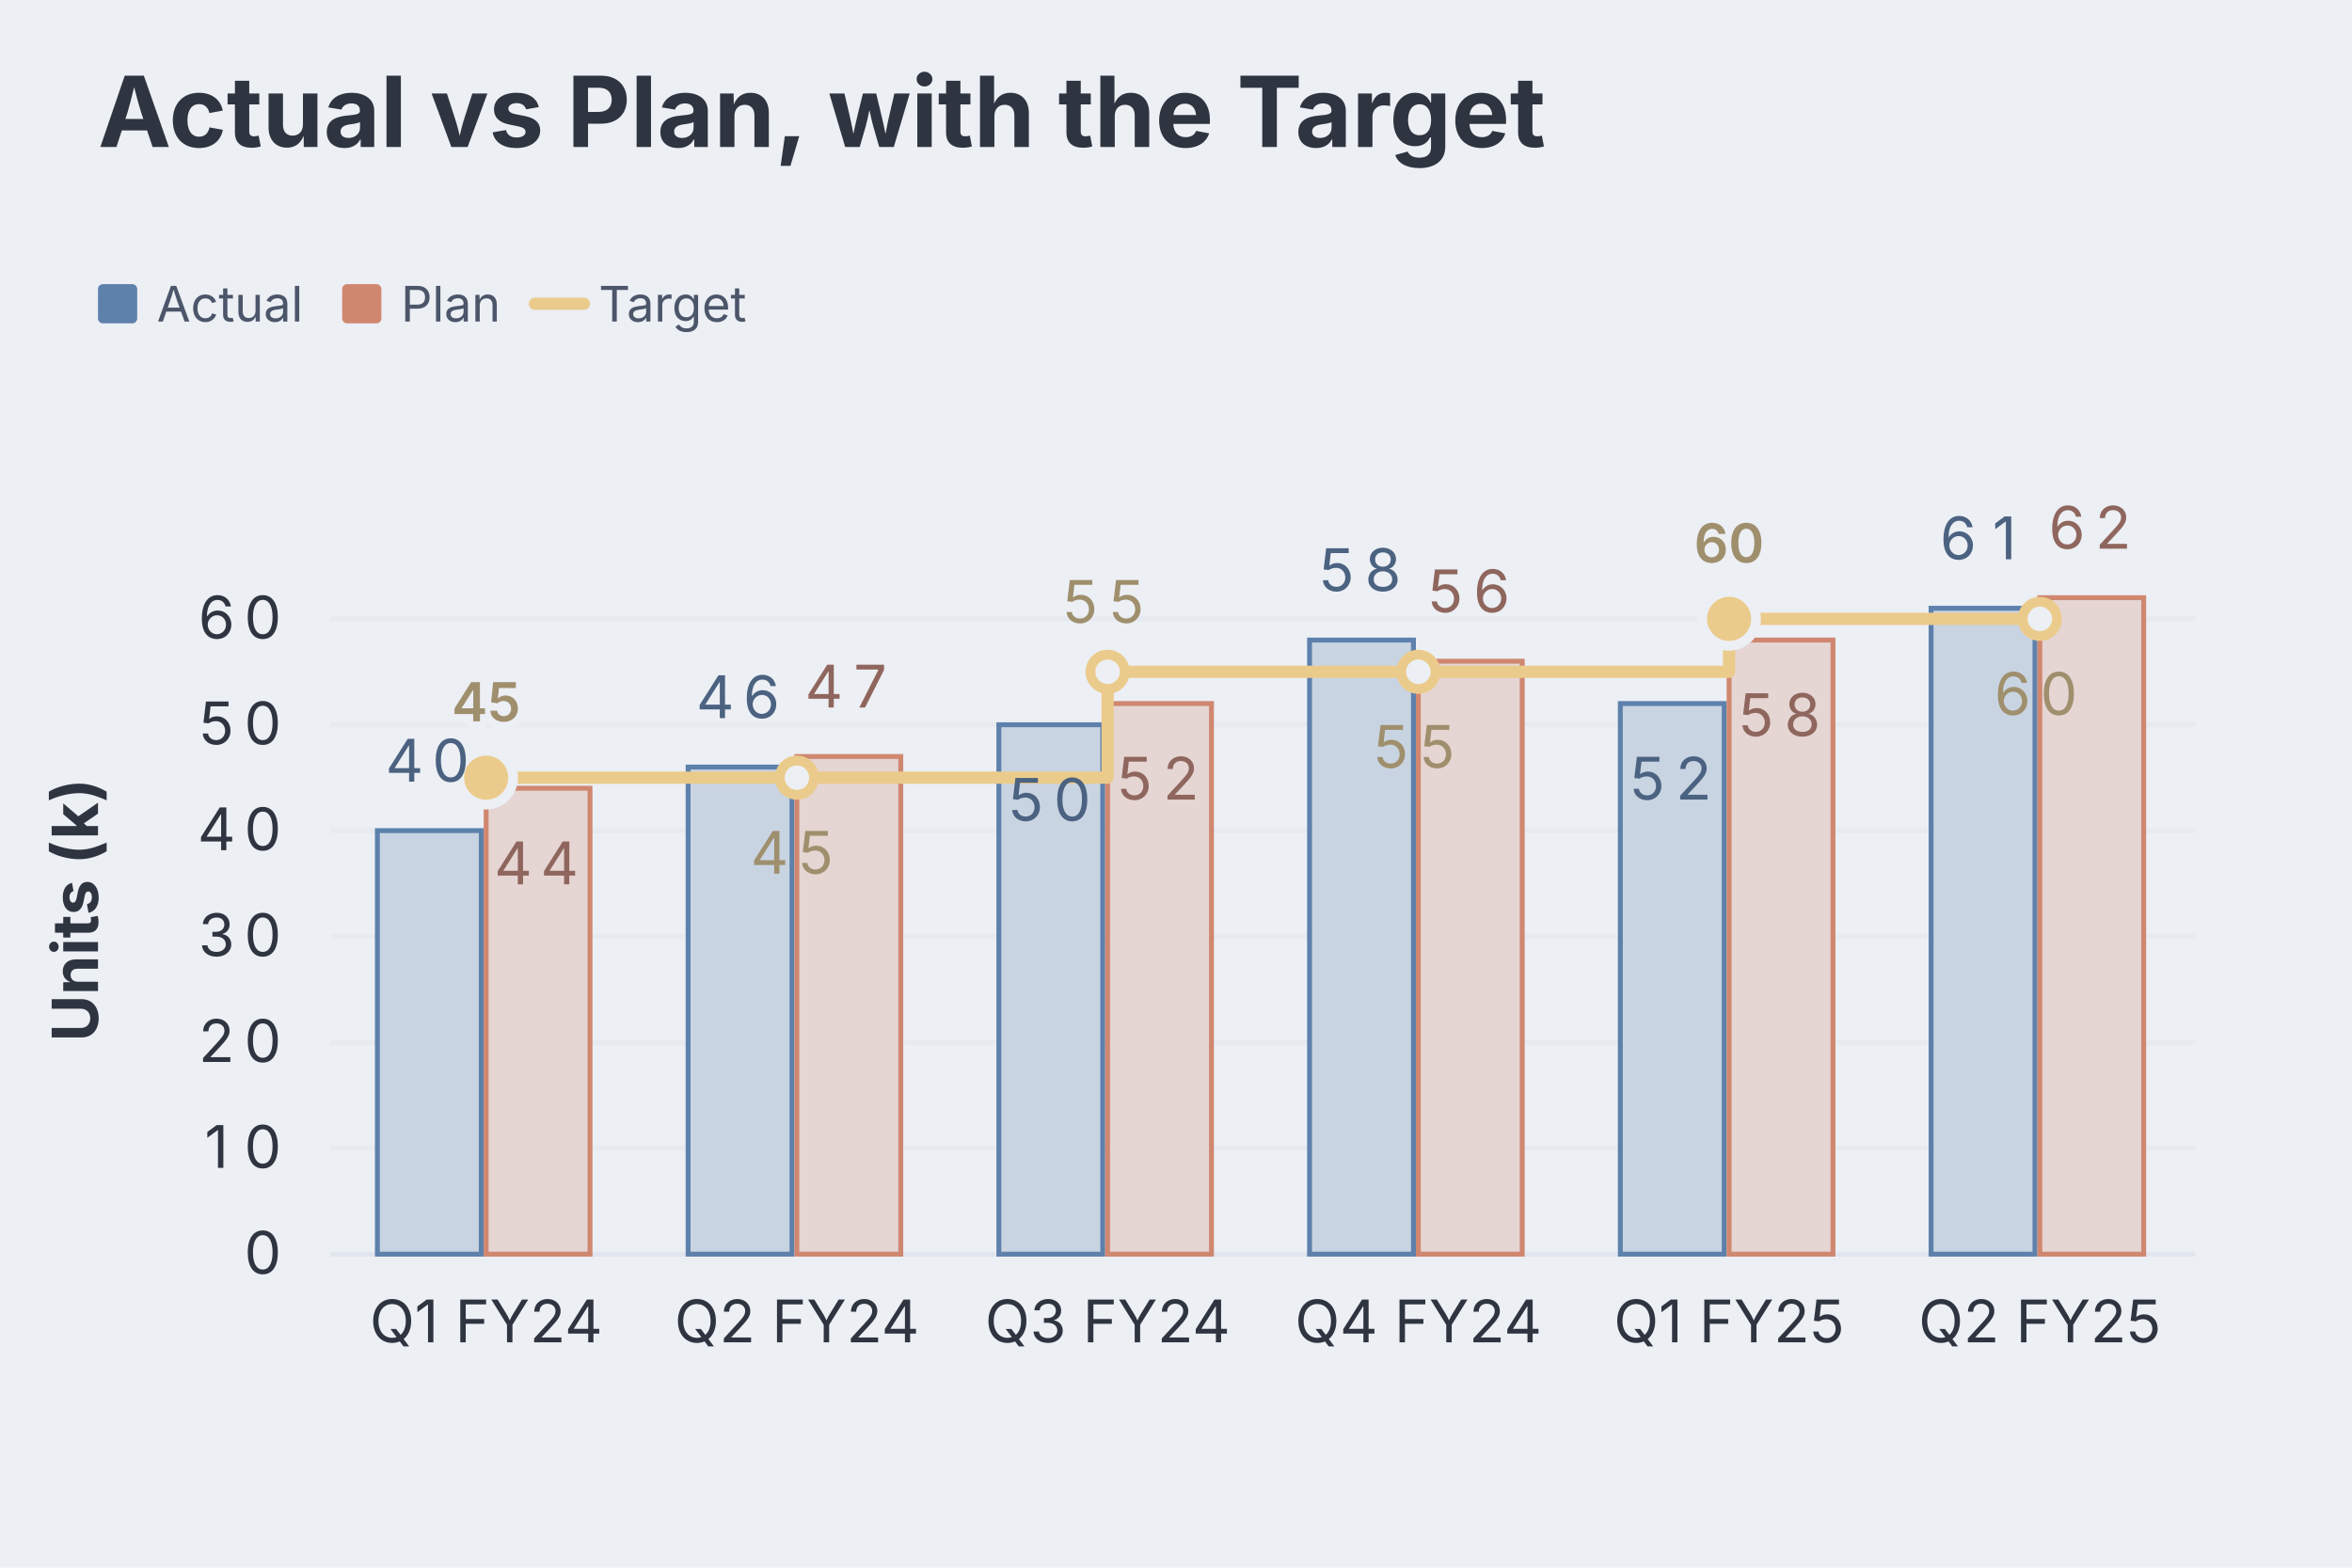
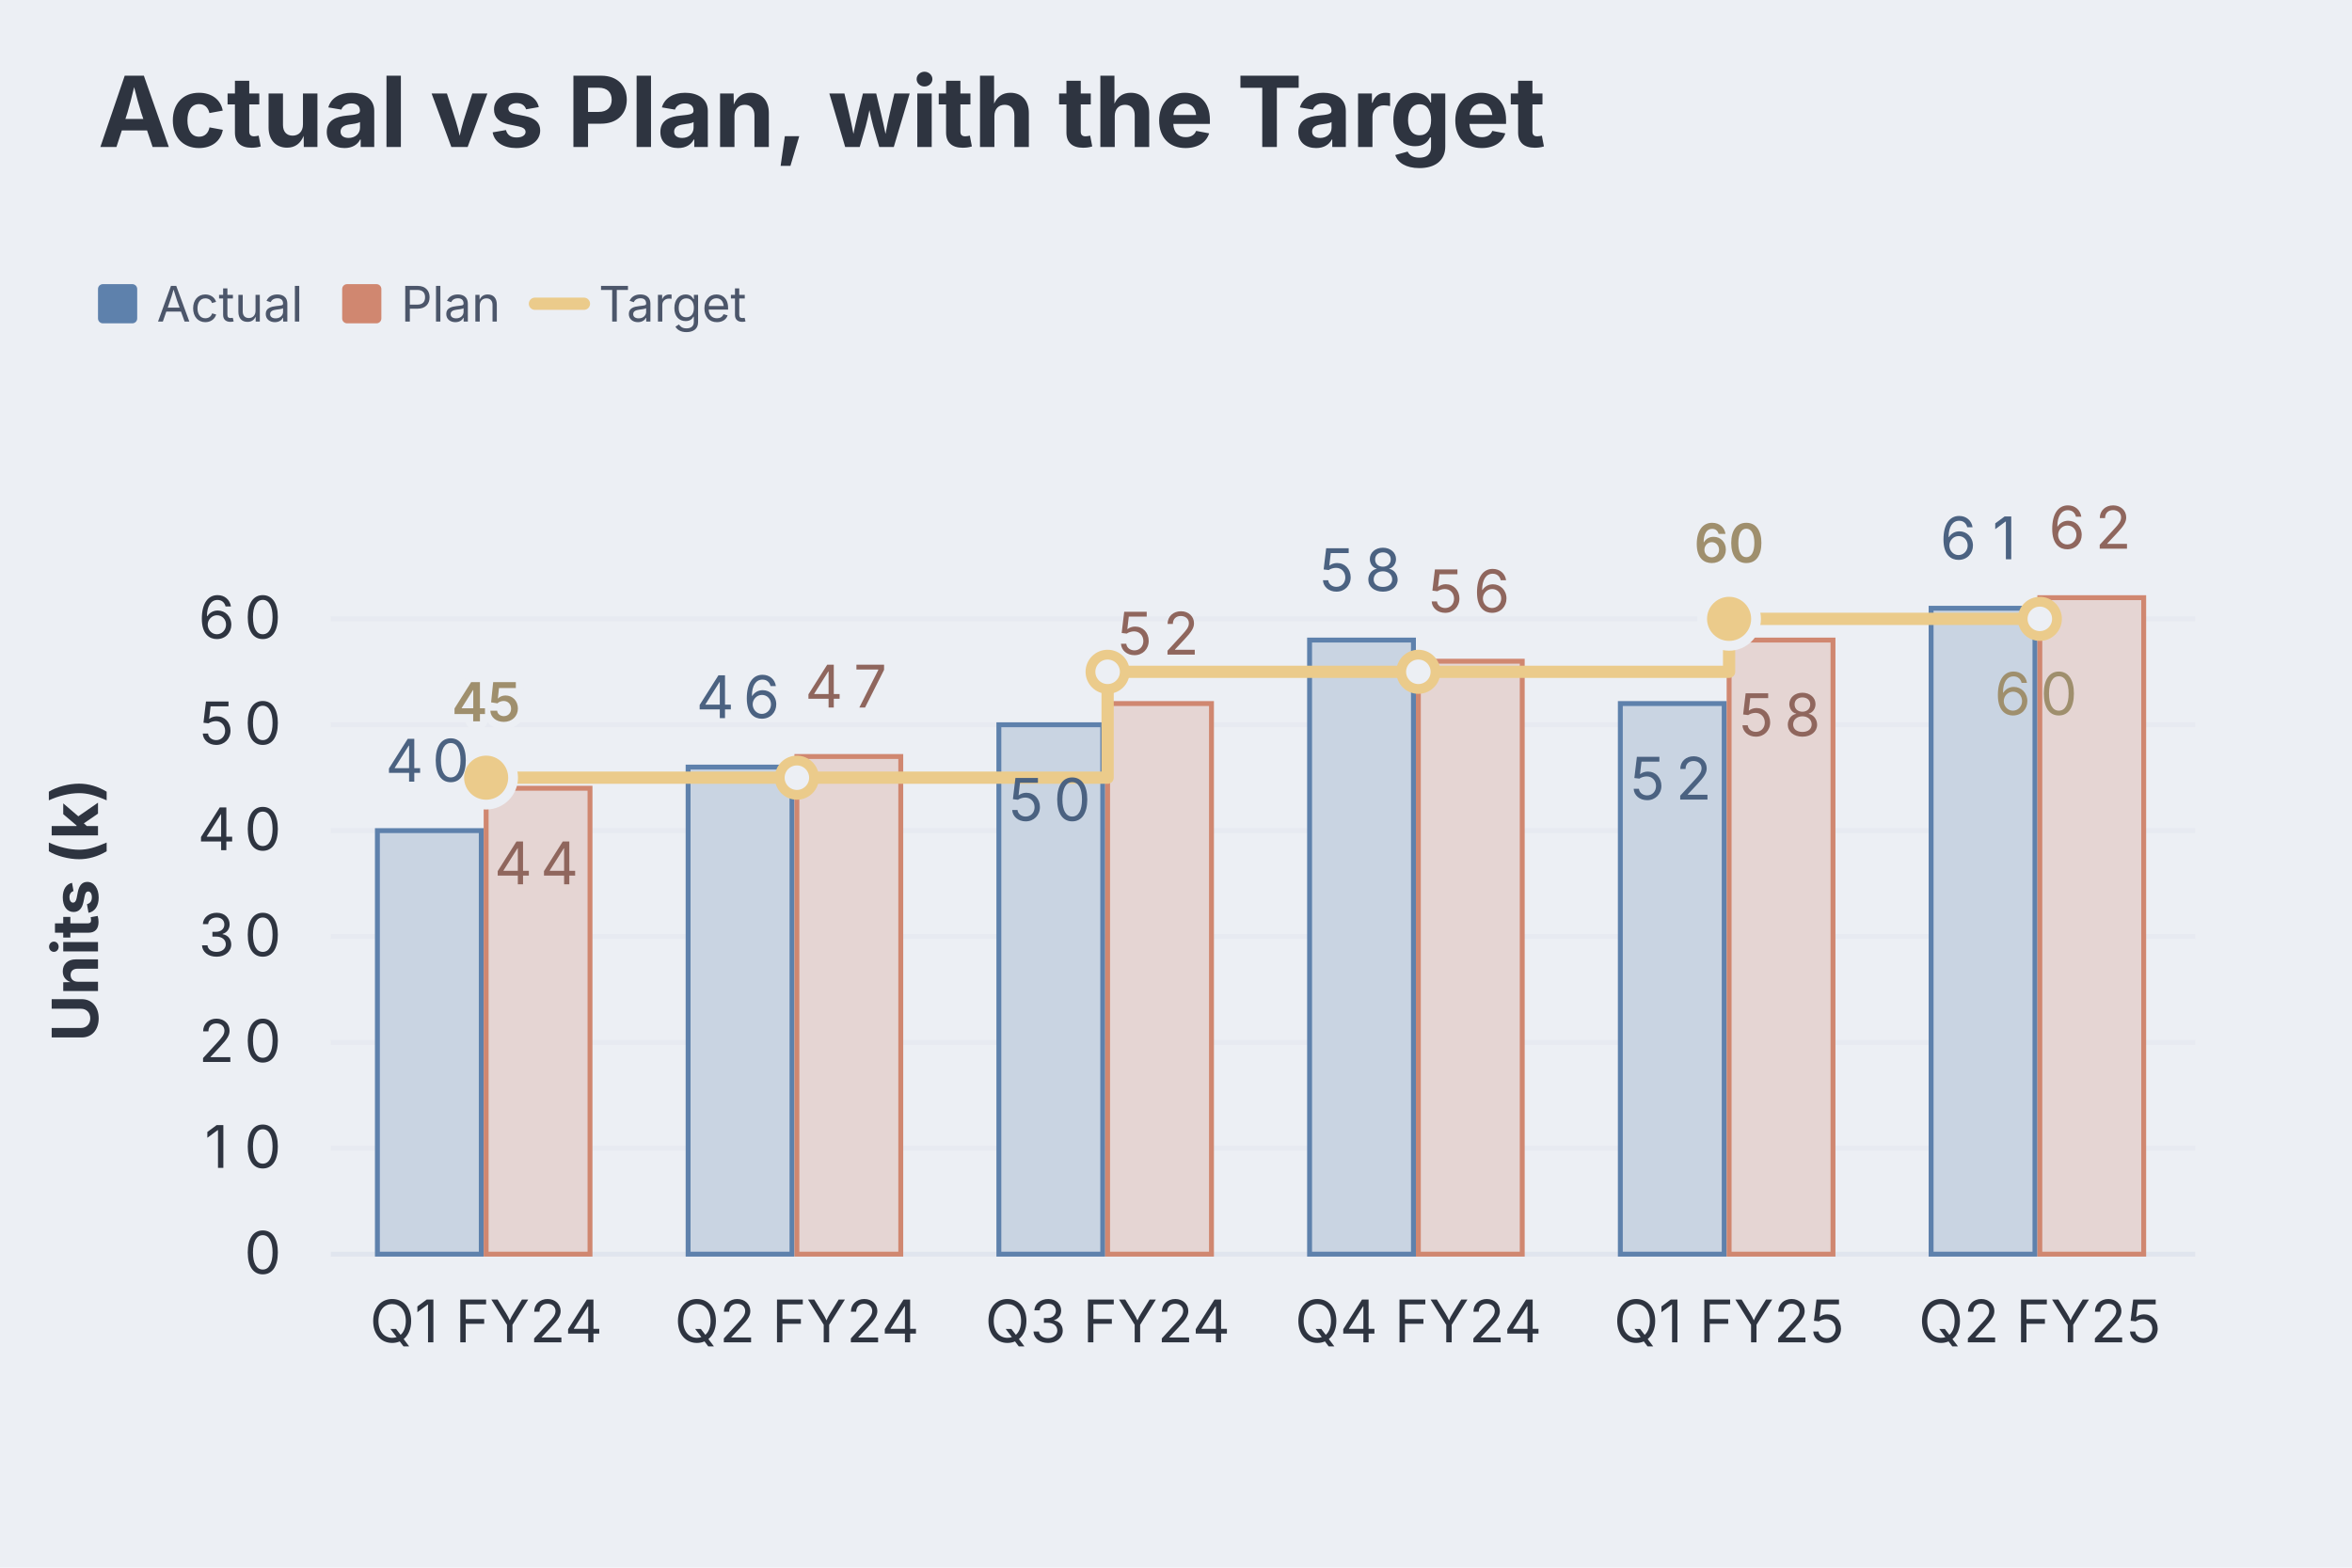
<svg xmlns="http://www.w3.org/2000/svg" aria-describedby="dgmo-desc-b8e5d9b0" role="img" aria-label="Actual vs Plan, with the Target — Line diagram" width="480" height="320" viewBox="0 0 480 320" style="background: rgb(236, 239, 244); font-family: Inter, system-ui, Avenir, Helvetica, Arial, sans-serif;">
  <style>@media (hover:hover){svg:has(g.dgmo-series:hover) g.dgmo-series:not(:hover){opacity:0.4}svg:has([data-legend-entry="actual"]:hover) g.dgmo-series:not([data-series-name="Actual"]){opacity:0.4}svg:has(g.dgmo-series[data-series-name="Actual"]:hover):has([data-legend-entry="actual"]) [data-legend-entry]:not([data-legend-entry="actual"]){opacity:0.4}svg:has([data-legend-entry="plan"]:hover) g.dgmo-series:not([data-series-name="Plan"]){opacity:0.4}svg:has(g.dgmo-series[data-series-name="Plan"]:hover):has([data-legend-entry="plan"]) [data-legend-entry]:not([data-legend-entry="plan"]){opacity:0.4}svg:has([data-legend-entry="target"]:hover) g.dgmo-series:not([data-series-name="Target"]){opacity:0.4}svg:has(g.dgmo-series[data-series-name="Target"]:hover):has([data-legend-entry="target"]) [data-legend-entry]:not([data-legend-entry="target"]){opacity:0.4}}</style>
  <rect class="dgmo-canvas-bg" x="0" y="0" width="480" height="320" fill="#eceff4" />
  <text class="chart-title" x="20" y="30" text-anchor="start" fill="#2e3440" font-size="20" font-weight="bold" style="cursor: default;" data-line-number="1">Actual vs Plan, with the Target</text>
  <g transform="translate(0,48)">
    <g data-frame-legend="" data-dx="20" transform="translate(20,0)">
      <g class="chart-legend" data-legend-active="series" data-legend-left="0" data-legend-right="141.24">
        <g transform="translate(0,0)" data-legend-group="series">
          <g data-legend-entry="actual" data-series-name="Actual">
            <rect x="0" y="0" width="49.83" height="28" fill="transparent" />
            <rect x="0" y="10" width="8" height="8" rx="1" fill="#5e81ac" />
            <text x="12" y="14" dominant-baseline="central" font-size="10" fill="#4c566a" font-family="Inter, system-ui, Avenir, Helvetica, Arial, sans-serif">Actual</text>
          </g>
          <g data-legend-entry="plan" data-series-name="Plan">
            <rect x="49.83" y="0" width="40.34" height="28" fill="transparent" />
            <rect x="49.83" y="10" width="8" height="8" rx="1" fill="#d08770" />
            <text x="61.83" y="14" dominant-baseline="central" font-size="10" fill="#4c566a" font-family="Inter, system-ui, Avenir, Helvetica, Arial, sans-serif">Plan</text>
          </g>
          <g data-legend-entry="target" data-series-name="Target">
            <rect x="90.17" y="0" width="51.07" height="28" fill="transparent" />
            <line x1="89.17" x2="99.17" y1="14" y2="14" stroke="#ebcb8b" stroke-width="2.5" stroke-linecap="round" />
            <text x="102.17" y="14" dominant-baseline="central" font-size="10" fill="#4c566a" font-family="Inter, system-ui, Avenir, Helvetica, Arial, sans-serif">Target</text>
          </g>
        </g>
      </g>
    </g>
  </g>
  <line x1="67.504" x2="448" y1="256" y2="256" stroke="#d8dee9" stroke-opacity="0.6" />
  <text class="dgmo-tick" x="53.628" y="260" text-anchor="middle" fill="#2e3440" font-size="12" font-family="Inter, system-ui, Avenir, Helvetica, Arial, sans-serif" pointer-events="none">
    <tspan x="53.63">0</tspan>
  </text>
  <line x1="67.504" x2="448" y1="234.387" y2="234.387" stroke="#d8dee9" stroke-opacity="0.25" />
  <text class="dgmo-tick" x="49.752" y="238.387" text-anchor="middle" fill="#2e3440" font-size="12" font-family="Inter, system-ui, Avenir, Helvetica, Arial, sans-serif" pointer-events="none">
    <tspan x="45.88">1</tspan>
    <tspan x="53.63">0</tspan>
  </text>
  <line x1="67.504" x2="448" y1="212.774" y2="212.774" stroke="#d8dee9" stroke-opacity="0.25" />
  <text class="dgmo-tick" x="49.752" y="216.774" text-anchor="middle" fill="#2e3440" font-size="12" font-family="Inter, system-ui, Avenir, Helvetica, Arial, sans-serif" pointer-events="none">
    <tspan x="45.88">2</tspan>
    <tspan x="53.63">0</tspan>
  </text>
  <line x1="67.504" x2="448" y1="191.161" y2="191.161" stroke="#d8dee9" stroke-opacity="0.25" />
  <text class="dgmo-tick" x="49.752" y="195.161" text-anchor="middle" fill="#2e3440" font-size="12" font-family="Inter, system-ui, Avenir, Helvetica, Arial, sans-serif" pointer-events="none">
    <tspan x="45.88">3</tspan>
    <tspan x="53.63">0</tspan>
  </text>
  <line x1="67.504" x2="448" y1="169.548" y2="169.548" stroke="#d8dee9" stroke-opacity="0.25" />
  <text class="dgmo-tick" x="49.752" y="173.548" text-anchor="middle" fill="#2e3440" font-size="12" font-family="Inter, system-ui, Avenir, Helvetica, Arial, sans-serif" pointer-events="none">
    <tspan x="45.88">4</tspan>
    <tspan x="53.63">0</tspan>
  </text>
  <line x1="67.504" x2="448" y1="147.935" y2="147.935" stroke="#d8dee9" stroke-opacity="0.25" />
  <text class="dgmo-tick" x="49.752" y="151.935" text-anchor="middle" fill="#2e3440" font-size="12" font-family="Inter, system-ui, Avenir, Helvetica, Arial, sans-serif" pointer-events="none">
    <tspan x="45.88">5</tspan>
    <tspan x="53.63">0</tspan>
  </text>
  <line x1="67.504" x2="448" y1="126.323" y2="126.323" stroke="#d8dee9" stroke-opacity="0.25" />
  <text class="dgmo-tick" x="49.752" y="130.323" text-anchor="middle" fill="#2e3440" font-size="12" font-family="Inter, system-ui, Avenir, Helvetica, Arial, sans-serif" pointer-events="none">
    <tspan x="45.88">6</tspan>
    <tspan x="53.63">0</tspan>
  </text>
  <text class="dgmo-tick" fill="#2e3440" font-size="12" font-family="Inter, system-ui, Avenir, Helvetica, Arial, sans-serif" x="99.212" y="274" text-anchor="middle" pointer-events="none">Q1 FY24</text>
  <text class="dgmo-tick" fill="#2e3440" font-size="12" font-family="Inter, system-ui, Avenir, Helvetica, Arial, sans-serif" x="162.628" y="274" text-anchor="middle" pointer-events="none">Q2 FY24</text>
  <text class="dgmo-tick" fill="#2e3440" font-size="12" font-family="Inter, system-ui, Avenir, Helvetica, Arial, sans-serif" x="226.044" y="274" text-anchor="middle" pointer-events="none">Q3 FY24</text>
  <text class="dgmo-tick" fill="#2e3440" font-size="12" font-family="Inter, system-ui, Avenir, Helvetica, Arial, sans-serif" x="289.46" y="274" text-anchor="middle" pointer-events="none">Q4 FY24</text>
  <text class="dgmo-tick" fill="#2e3440" font-size="12" font-family="Inter, system-ui, Avenir, Helvetica, Arial, sans-serif" x="352.876" y="274" text-anchor="middle" pointer-events="none">Q1 FY25</text>
  <text class="dgmo-tick" fill="#2e3440" font-size="12" font-family="Inter, system-ui, Avenir, Helvetica, Arial, sans-serif" x="416.292" y="274" text-anchor="middle" pointer-events="none">Q2 FY25</text>
  <rect class="dgmo-plot-rect" x="67.504" y="115.516" width="380.496" height="140.484" fill="transparent" />
  <g class="dgmo-series" data-series-index="0" data-series-name="Actual" data-axis="left" data-color="#5e81ac" data-line-number="5" data-mark="bar">
    <rect class="dgmo-series-bar" data-x-index="0" data-line-number="9" x="77.02" y="169.55" width="21.2" height="86.45" fill="#c9d4e2" stroke="#5e81ac" stroke-width="1" />
    <circle class="dgmo-pt" data-series-index="0" data-series-name="Actual" data-color="#5e81ac" data-x-index="0" data-x-label="Q1 FY24" data-value="40" data-line-number="9" cx="88.11" cy="169.55" r="0" fill="#5e81ac" />
    <rect class="dgmo-series-bar" data-x-index="1" data-line-number="10" x="140.43" y="156.58" width="21.2" height="99.42" fill="#c9d4e2" stroke="#5e81ac" stroke-width="1" />
    <circle class="dgmo-pt" data-series-index="0" data-series-name="Actual" data-color="#5e81ac" data-x-index="1" data-x-label="Q2 FY24" data-value="46" data-line-number="10" cx="151.53" cy="156.58" r="0" fill="#5e81ac" />
    <rect class="dgmo-series-bar" data-x-index="2" data-line-number="11" x="203.85" y="147.94" width="21.2" height="108.06" fill="#c9d4e2" stroke="#5e81ac" stroke-width="1" />
    <circle class="dgmo-pt" data-series-index="0" data-series-name="Actual" data-color="#5e81ac" data-x-index="2" data-x-label="Q3 FY24" data-value="50" data-line-number="11" cx="214.95" cy="147.94" r="0" fill="#5e81ac" />
    <rect class="dgmo-series-bar" data-x-index="3" data-line-number="12" x="267.26" y="130.65" width="21.2" height="125.35" fill="#c9d4e2" stroke="#5e81ac" stroke-width="1" />
    <circle class="dgmo-pt" data-series-index="0" data-series-name="Actual" data-color="#5e81ac" data-x-index="3" data-x-label="Q4 FY24" data-value="58" data-line-number="12" cx="278.36" cy="130.65" r="0" fill="#5e81ac" />
    <rect class="dgmo-series-bar" data-x-index="4" data-line-number="13" x="330.68" y="143.61" width="21.2" height="112.39" fill="#c9d4e2" stroke="#5e81ac" stroke-width="1" />
    <circle class="dgmo-pt" data-series-index="0" data-series-name="Actual" data-color="#5e81ac" data-x-index="4" data-x-label="Q1 FY25" data-value="52" data-line-number="13" cx="341.78" cy="143.61" r="0" fill="#5e81ac" />
    <rect class="dgmo-series-bar" data-x-index="5" data-line-number="14" x="394.1" y="124.16" width="21.2" height="131.84" fill="#c9d4e2" stroke="#5e81ac" stroke-width="1" />
    <circle class="dgmo-pt" data-series-index="0" data-series-name="Actual" data-color="#5e81ac" data-x-index="5" data-x-label="Q2 FY25" data-value="61" data-line-number="14" cx="405.19" cy="124.16" r="0" fill="#5e81ac" />
  </g>
  <g class="dgmo-series" data-series-index="1" data-series-name="Plan" data-axis="left" data-color="#d08770" data-line-number="6" data-mark="bar">
    <rect class="dgmo-series-bar" data-x-index="0" data-line-number="9" x="99.21" y="160.9" width="21.2" height="95.1" fill="#e5d5d3" stroke="#d08770" stroke-width="1" />
    <circle class="dgmo-pt" data-series-index="1" data-series-name="Plan" data-color="#d08770" data-x-index="0" data-x-label="Q1 FY24" data-value="44" data-line-number="9" cx="110.31" cy="160.9" r="0" fill="#d08770" />
    <rect class="dgmo-series-bar" data-x-index="1" data-line-number="10" x="162.63" y="154.42" width="21.2" height="101.58" fill="#e5d5d3" stroke="#d08770" stroke-width="1" />
    <circle class="dgmo-pt" data-series-index="1" data-series-name="Plan" data-color="#d08770" data-x-index="1" data-x-label="Q2 FY24" data-value="47" data-line-number="10" cx="173.73" cy="154.42" r="0" fill="#d08770" />
    <rect class="dgmo-series-bar" data-x-index="2" data-line-number="11" x="226.04" y="143.61" width="21.2" height="112.39" fill="#e5d5d3" stroke="#d08770" stroke-width="1" />
    <circle class="dgmo-pt" data-series-index="1" data-series-name="Plan" data-color="#d08770" data-x-index="2" data-x-label="Q3 FY24" data-value="52" data-line-number="11" cx="237.14" cy="143.61" r="0" fill="#d08770" />
    <rect class="dgmo-series-bar" data-x-index="3" data-line-number="12" x="289.46" y="134.97" width="21.2" height="121.03" fill="#e5d5d3" stroke="#d08770" stroke-width="1" />
    <circle class="dgmo-pt" data-series-index="1" data-series-name="Plan" data-color="#d08770" data-x-index="3" data-x-label="Q4 FY24" data-value="56" data-line-number="12" cx="300.56" cy="134.97" r="0" fill="#d08770" />
    <rect class="dgmo-series-bar" data-x-index="4" data-line-number="13" x="352.88" y="130.65" width="21.2" height="125.35" fill="#e5d5d3" stroke="#d08770" stroke-width="1" />
    <circle class="dgmo-pt" data-series-index="1" data-series-name="Plan" data-color="#d08770" data-x-index="4" data-x-label="Q1 FY25" data-value="58" data-line-number="13" cx="363.97" cy="130.65" r="0" fill="#d08770" />
    <rect class="dgmo-series-bar" data-x-index="5" data-line-number="14" x="416.29" y="122" width="21.2" height="134" fill="#e5d5d3" stroke="#d08770" stroke-width="1" />
    <circle class="dgmo-pt" data-series-index="1" data-series-name="Plan" data-color="#d08770" data-x-index="5" data-x-label="Q2 FY25" data-value="62" data-line-number="14" cx="427.39" cy="122" r="0" fill="#d08770" />
  </g>
  <g class="dgmo-series" data-series-index="2" data-series-name="Target" data-axis="left" data-color="#ebcb8b" data-line-number="7">
    <path class="dgmo-series-line" d="M99.212,158.742L162.628,158.742L162.628,158.742L226.044,158.742L226.044,137.129L289.46,137.129L289.46,137.129L352.876,137.129L352.876,126.323L416.292,126.323L416.292,126.323" fill="none" stroke="#ebcb8b" stroke-width="2.5" stroke-linejoin="round" stroke-linecap="round" />
    <path class="dgmo-series-hit" d="M99.212,158.742L162.628,158.742L162.628,158.742L226.044,158.742L226.044,137.129L289.46,137.129L289.46,137.129L352.876,137.129L352.876,126.323L416.292,126.323L416.292,126.323" fill="none" stroke="transparent" stroke-width="16" stroke-linejoin="round" stroke-linecap="round" />
    <circle class="dgmo-pt" data-series-index="2" data-series-name="Target" data-color="#ebcb8b" data-x-index="0" data-x-label="Q1 FY24" data-value="45" data-line-number="9" cx="99.212" cy="158.742" r="3.5" fill="#eceff4" stroke="#ebcb8b" stroke-width="2" />
    <circle class="dgmo-pt" data-series-index="2" data-series-name="Target" data-color="#ebcb8b" data-x-index="1" data-x-label="Q2 FY24" data-value="45" data-line-number="10" cx="162.628" cy="158.742" r="3.5" fill="#eceff4" stroke="#ebcb8b" stroke-width="2" />
    <circle class="dgmo-pt" data-series-index="2" data-series-name="Target" data-color="#ebcb8b" data-x-index="2" data-x-label="Q3 FY24" data-value="55" data-line-number="11" cx="226.044" cy="137.129" r="3.5" fill="#eceff4" stroke="#ebcb8b" stroke-width="2" />
    <circle class="dgmo-pt" data-series-index="2" data-series-name="Target" data-color="#ebcb8b" data-x-index="3" data-x-label="Q4 FY24" data-value="55" data-line-number="12" cx="289.46" cy="137.129" r="3.5" fill="#eceff4" stroke="#ebcb8b" stroke-width="2" />
    <circle class="dgmo-pt" data-series-index="2" data-series-name="Target" data-color="#ebcb8b" data-x-index="4" data-x-label="Q1 FY25" data-value="60" data-line-number="13" cx="352.876" cy="126.323" r="3.5" fill="#eceff4" stroke="#ebcb8b" stroke-width="2" />
    <circle class="dgmo-pt" data-series-index="2" data-series-name="Target" data-color="#ebcb8b" data-x-index="5" data-x-label="Q2 FY25" data-value="60" data-line-number="14" cx="416.292" cy="126.323" r="3.5" fill="#eceff4" stroke="#ebcb8b" stroke-width="2" />
  </g>
  <g class="dgmo-overlay dgmo-overlay-extremes" data-line-number="9">
    <circle class="dgmo-extreme-low" cx="99.212" cy="158.742" r="5.5" fill="#ebcb8b" stroke="#eceff4" stroke-width="2" />
  </g>
  <g class="dgmo-overlay dgmo-overlay-extremes" data-line-number="13">
    <circle class="dgmo-extreme-high" cx="352.876" cy="126.323" r="5.5" fill="#ebcb8b" stroke="#eceff4" stroke-width="2" />
  </g>
  <text class="dgmo-overlay-label dgmo-overlay-extremes-label" data-line-number="9" x="99.212" y="147.242" text-anchor="middle" fill="#9f8f6d" font-size="11" font-weight="600" font-family="Inter, system-ui, Avenir, Helvetica, Arial, sans-serif" stroke="#eceff4" stroke-width="3" stroke-linejoin="round" paint-order="stroke" pointer-events="none">45</text>
  <text class="dgmo-overlay-label dgmo-overlay-extremes-label" data-line-number="13" x="352.876" y="114.823" text-anchor="middle" fill="#9f8f6d" font-size="11" font-weight="600" font-family="Inter, system-ui, Avenir, Helvetica, Arial, sans-serif" stroke="#eceff4" stroke-width="3" stroke-linejoin="round" paint-order="stroke" pointer-events="none">60</text>
  <text x="88.114" y="159.548" text-anchor="middle" fill="#4b6281" font-size="12" font-family="Inter, system-ui, Avenir, Helvetica, Arial, sans-serif" pointer-events="none">
    <tspan x="84.24">4</tspan>
    <tspan x="91.99">0</tspan>
  </text>
  <text x="151.53" y="146.581" text-anchor="middle" fill="#4b6281" font-size="12" font-family="Inter, system-ui, Avenir, Helvetica, Arial, sans-serif" pointer-events="none">
    <tspan x="147.65">4</tspan>
    <tspan x="155.41">6</tspan>
  </text>
  <text x="214.946" y="167.535" text-anchor="middle" fill="#4b6281" font-size="12" font-family="Inter, system-ui, Avenir, Helvetica, Arial, sans-serif" pointer-events="none">
    <tspan x="211.07">5</tspan>
    <tspan x="218.82">0</tspan>
  </text>
  <text x="278.362" y="120.645" text-anchor="middle" fill="#4b6281" font-size="12" font-family="Inter, system-ui, Avenir, Helvetica, Arial, sans-serif" pointer-events="none">
    <tspan x="274.49">5</tspan>
    <tspan x="282.24">8</tspan>
  </text>
  <text x="341.778" y="163.213" text-anchor="middle" fill="#4b6281" font-size="12" font-family="Inter, system-ui, Avenir, Helvetica, Arial, sans-serif" pointer-events="none">
    <tspan x="337.9">5</tspan>
    <tspan x="345.65">2</tspan>
  </text>
  <text x="405.194" y="114.161" text-anchor="middle" fill="#4b6281" font-size="12" font-family="Inter, system-ui, Avenir, Helvetica, Arial, sans-serif" pointer-events="none">
    <tspan x="401.32">6</tspan>
    <tspan x="409.07">1</tspan>
  </text>
  <text x="110.31" y="180.503" text-anchor="middle" fill="#8f665d" font-size="12" font-family="Inter, system-ui, Avenir, Helvetica, Arial, sans-serif" pointer-events="none">
    <tspan x="106.43">4</tspan>
    <tspan x="114.19">4</tspan>
  </text>
  <text x="173.726" y="144.419" text-anchor="middle" fill="#8f665d" font-size="12" font-family="Inter, system-ui, Avenir, Helvetica, Arial, sans-serif" pointer-events="none">
    <tspan x="169.85">4</tspan>
    <tspan x="177.6">7</tspan>
  </text>
-   <text x="237.142" y="163.213" text-anchor="middle" fill="#8f665d" font-size="12" font-family="Inter, system-ui, Avenir, Helvetica, Arial, sans-serif" pointer-events="none">
+   <text x="237.142" y="133.613" text-anchor="middle" fill="#8f665d" font-size="12" font-family="Inter, system-ui, Avenir, Helvetica, Arial, sans-serif" pointer-events="none">
    <tspan x="233.27">5</tspan>
    <tspan x="241.02">2</tspan>
  </text>
  <text x="300.558" y="124.968" text-anchor="middle" fill="#8f665d" font-size="12" font-family="Inter, system-ui, Avenir, Helvetica, Arial, sans-serif" pointer-events="none">
    <tspan x="296.68">5</tspan>
    <tspan x="304.43">6</tspan>
  </text>
  <text x="363.974" y="150.245" text-anchor="middle" fill="#8f665d" font-size="12" font-family="Inter, system-ui, Avenir, Helvetica, Arial, sans-serif" pointer-events="none">
    <tspan x="360.1">5</tspan>
    <tspan x="367.85">8</tspan>
  </text>
  <text x="427.39" y="112" text-anchor="middle" fill="#8f665d" font-size="12" font-family="Inter, system-ui, Avenir, Helvetica, Arial, sans-serif" pointer-events="none">
    <tspan x="423.51">6</tspan>
    <tspan x="431.27">2</tspan>
  </text>
-   <text x="162.628" y="178.342" text-anchor="middle" fill="#9f8f6d" font-size="12" font-family="Inter, system-ui, Avenir, Helvetica, Arial, sans-serif" pointer-events="none">
-     <tspan x="158.75">4</tspan>
-     <tspan x="166.5">5</tspan>
-   </text>
-   <text x="226.044" y="127.129" text-anchor="middle" fill="#9f8f6d" font-size="12" font-family="Inter, system-ui, Avenir, Helvetica, Arial, sans-serif" pointer-events="none">
-     <tspan x="222.17">5</tspan>
-     <tspan x="229.92">5</tspan>
-   </text>
-   <text x="289.46" y="156.729" text-anchor="middle" fill="#9f8f6d" font-size="12" font-family="Inter, system-ui, Avenir, Helvetica, Arial, sans-serif" pointer-events="none">
-     <tspan x="285.58">5</tspan>
-     <tspan x="293.34">5</tspan>
-   </text>
  <text x="416.292" y="145.923" text-anchor="middle" fill="#9f8f6d" font-size="12" font-family="Inter, system-ui, Avenir, Helvetica, Arial, sans-serif" pointer-events="none">
    <tspan x="412.42">6</tspan>
    <tspan x="420.17">0</tspan>
  </text>
  <text transform="translate(20,185.7581) rotate(-90)" text-anchor="middle" fill="#2e3440" font-size="13" font-family="Inter, system-ui, Avenir, Helvetica, Arial, sans-serif" font-weight="bold" pointer-events="none">Units (k)</text>
</svg>
